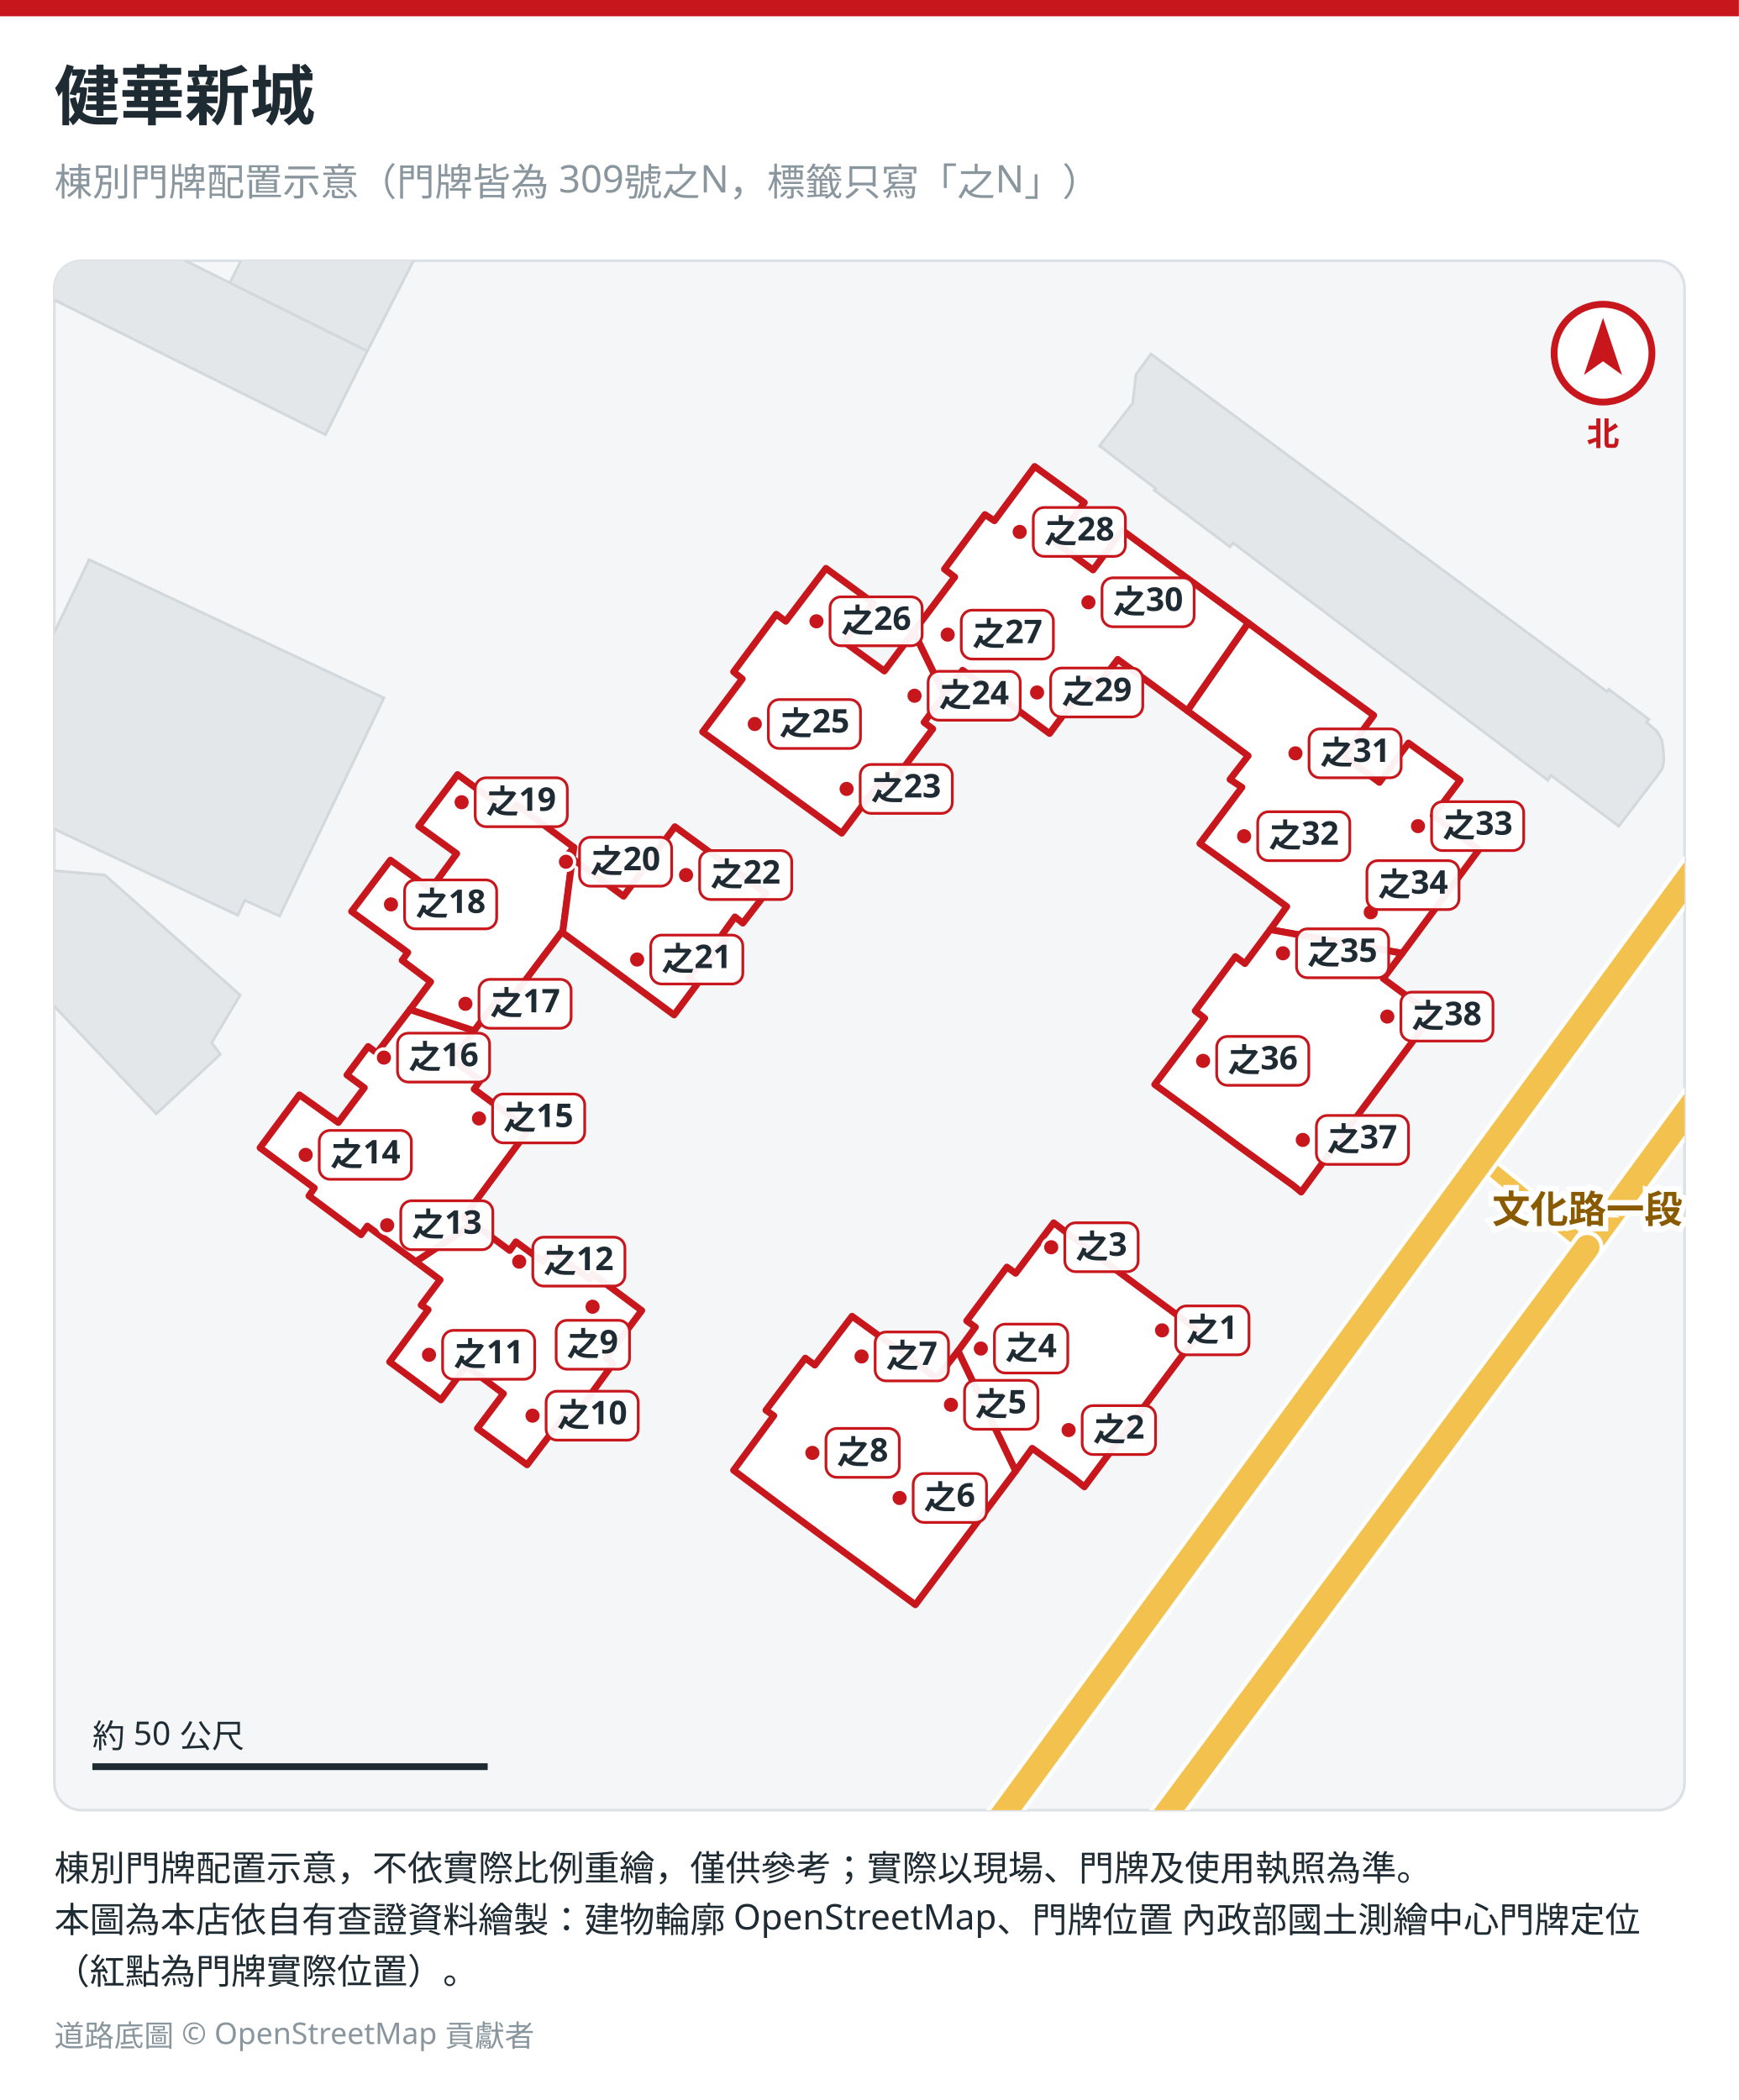
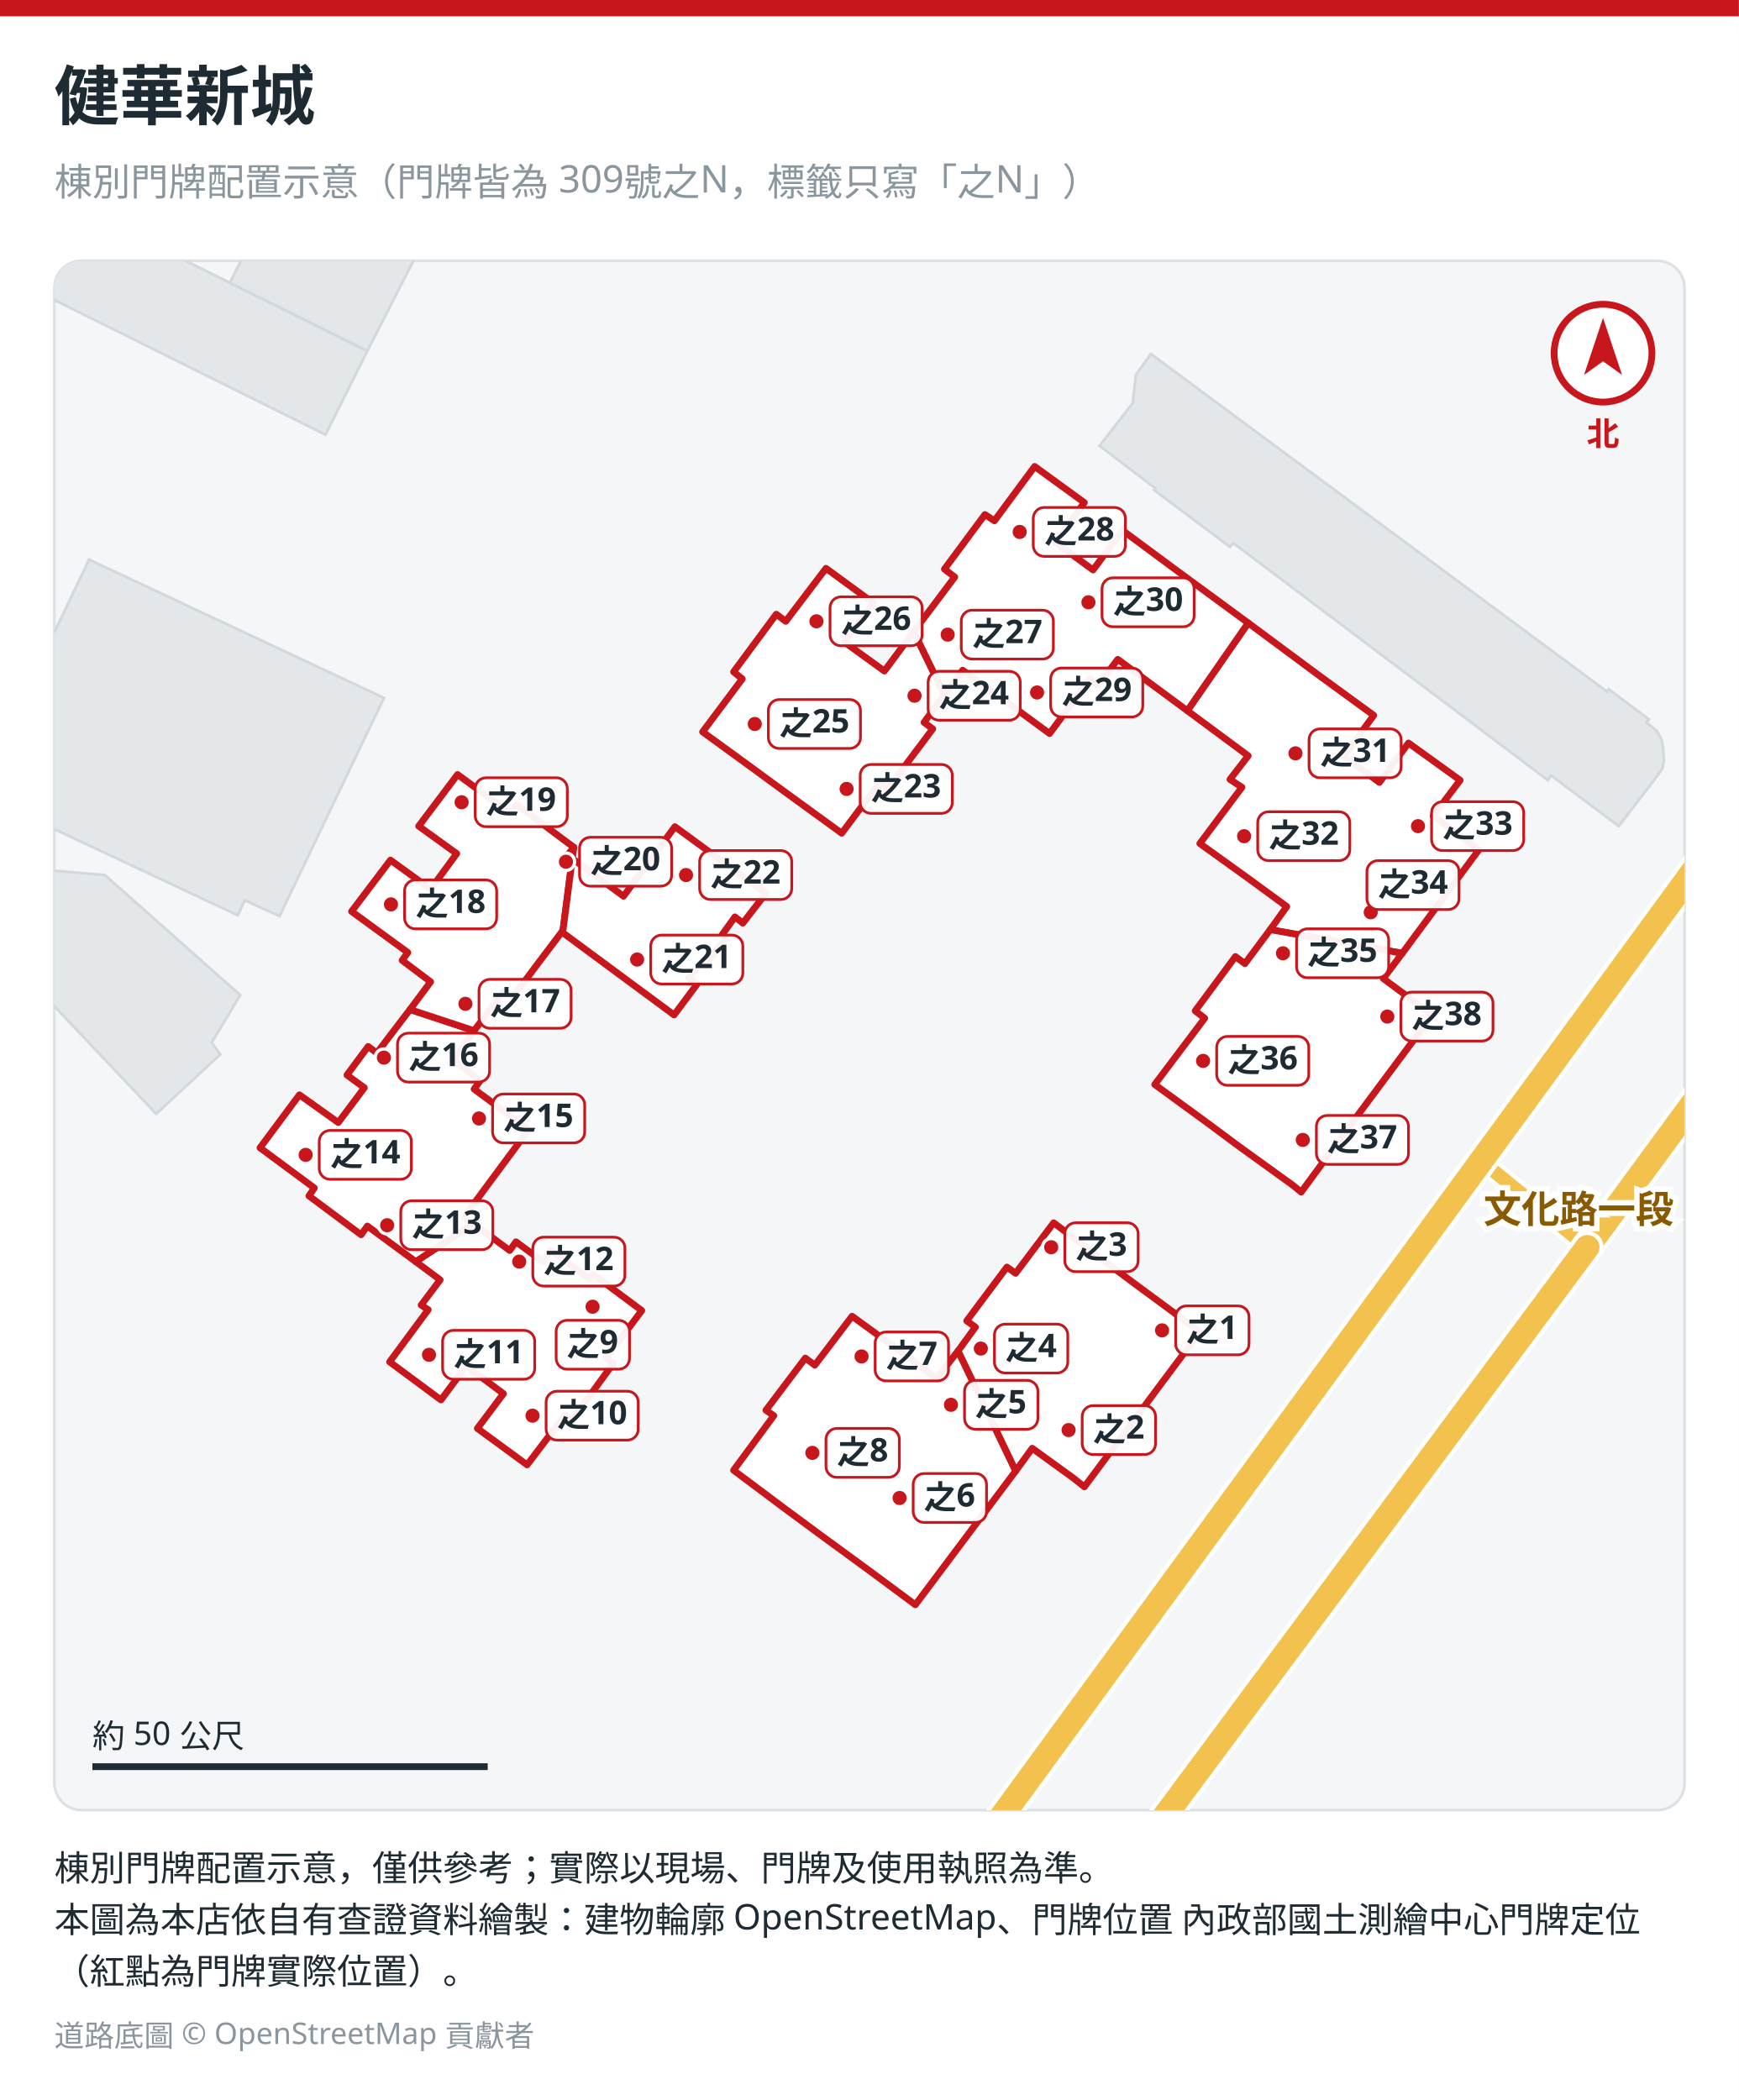
<svg xmlns="http://www.w3.org/2000/svg" viewBox="0 0 640 773" preserveAspectRatio="xMidYMin meet" style="width:100%;height:auto;max-width:1280px" font-family="Noto Sans TC, Microsoft JhengHei, PingFang TC, sans-serif">
  <rect width="100%" height="100%" fill="#FFFFFF" />
  <rect width="100%" height="6" fill="#C8161D" />
  <text x="20" y="44" font-size="24" font-weight="700" fill="#1F2B33">健華新城</text>
  <text x="20" y="72" font-size="14" fill="#8A969E">棟別門牌配置示意（門牌皆為 309號之N，標籤只寫「之N」）</text>
  <defs>
    <clipPath id="c">
      <rect x="20.0" y="96.0" width="600.0" height="570.3" rx="10" />
    </clipPath>
  </defs>
  <rect x="20.0" y="96.0" width="600.0" height="570.3" rx="10" fill="#F4F6F7" stroke="#DCE1E5" />
  <g clip-path="url(#c)">
    <path d="M-5.9,286.9 L32.8,206.0 L141.3,256.9 L102.9,337.2 L90.1,331.4 L87.5,336.9 L3.4,297.4 L5.7,292.4 Z" fill="#E3E7EA" stroke="#D2D8DC" stroke-width="1" />
    <path d="M-1.8,258.4 L-21.3,296.8 L-176.7,219.7 L-159.0,184.5 L-130.7,198.4 L-136.5,210.1 L-37.3,259.2 L-30.0,244.7 Z" fill="#E3E7EA" stroke="#D2D8DC" stroke-width="1" />
    <path d="M-81.3,21.8 L84.6,104.1 L135.2,129.2 L119.8,160.0 L-96.7,52.4 Z" fill="#E3E7EA" stroke="#D2D8DC" stroke-width="1" />
    <path d="M-19.3,304.3 L-33.8,323.8 L-8.2,340.1 L-11.1,344.8 L4.3,353.8 L57.5,410.0 L81.1,388.1 L77.9,383.8 L88.4,366.3 L38.6,322.1 L8.4,319.5 L11.0,316.0 Z" fill="#E3E7EA" stroke="#D2D8DC" stroke-width="1" />
    <path d="M150.4,-26.8 L200.1,-2.1 L173.1,52.4 L197.8,64.6 L184.4,91.3 L160.5,79.7 L135.2,129.2 L84.6,104.1 Z" fill="#E3E7EA" stroke="#D2D8DC" stroke-width="1" />
    <path d="M345.9,-9.3 L326.7,13.7 L347.9,31.1 L367.1,8.1 Z" fill="#E3E7EA" stroke="#D2D8DC" stroke-width="1" />
    <path d="M610.1,285.4 L611.9,282.8 L612.4,279.6 L612.1,275.5 L611.6,272.3 L609.8,269.1 L606.0,265.9 L606.9,264.8 L592.1,253.7 L591.5,254.6 L423.6,130.3 L418.1,137.9 L416.9,148.4 L404.7,164.1 L425.3,179.8 L424.8,180.4 L452.7,201.3 L453.9,199.9 L569.7,287.2 L570.8,285.4 L595.8,304.1 Z" fill="#E3E7EA" stroke="#D2D8DC" stroke-width="1" />
    <path d="M565.6,-97.5 L544.9,-16.6 L522.5,-22.1 L507.4,-25.9 L528.1,-106.5 Z" fill="#E3E7EA" stroke="#D2D8DC" stroke-width="1" />
    <path d="M437.8,-226.7 L404.7,-2.6 L411.9,-0.6 L450.9,-71.6 L478.3,-222.6 Z" fill="#E3E7EA" stroke="#D2D8DC" stroke-width="1" />
    <path d="M522.5,-22.1 L544.9,-16.6 L581.9,-7.0 L603.4,-1.2 L596.7,23.8 L515.8,2.9 Z" fill="#E3E7EA" stroke="#D2D8DC" stroke-width="1" />
    <path d="M596.7,-59.1 L632.2,-49.2 L617.4,2.6 L603.4,-1.2 L581.9,-7.0 Z" fill="#E3E7EA" stroke="#D2D8DC" stroke-width="1" />
    <path d="M640.4,144.6 L691.9,178.6 L703.2,161.8 L730.6,120.7 L674.7,84.1 L672.7,87.0 L665.7,82.6 L631.3,133.8 L642.7,141.1 Z" fill="#E3E7EA" stroke="#D2D8DC" stroke-width="1" />
    <path d="M547.5,429.2 L584.2,459.1" fill="none" stroke="#FFFFFF" stroke-width="8" stroke-linecap="round" stroke-linejoin="round" />
    <path d="M547.5,429.2 L584.2,459.1" fill="none" stroke="#F2C14E" stroke-width="5" stroke-linecap="round" stroke-linejoin="round" />
    <path d="M776.3,196.1 L860.9,247.9 L1118.2,320.3 L1124.0,313.4 L1160.9,316.3 L1252.0,380.6 L1593.0,530.4" fill="none" stroke="#FFFFFF" stroke-width="8" stroke-linecap="round" stroke-linejoin="round" />
    <path d="M776.3,196.1 L860.9,247.9 L1118.2,320.3 L1124.0,313.4 L1160.9,316.3 L1252.0,380.6 L1593.0,530.4" fill="none" stroke="#F2C14E" stroke-width="5" stroke-linecap="round" stroke-linejoin="round" />
    <path d="M732.3,161.2 L776.3,196.1" fill="none" stroke="#FFFFFF" stroke-width="8" stroke-linecap="round" stroke-linejoin="round" />
    <path d="M732.3,161.2 L776.3,196.1" fill="none" stroke="#F2C14E" stroke-width="5" stroke-linecap="round" stroke-linejoin="round" />
    <path d="M914.5,-133.3 L649.4,284.8 L65.1,1083.6" fill="none" stroke="#FFFFFF" stroke-width="12" stroke-linecap="round" stroke-linejoin="round" />
    <path d="M914.5,-133.3 L649.4,284.8 L65.1,1083.6" fill="none" stroke="#F2C14E" stroke-width="9" stroke-linecap="round" stroke-linejoin="round" />
    <path d="M584.2,459.1 L765.8,211.5 L890.9,18.3 L1118.7,-402.2" fill="none" stroke="#FFFFFF" stroke-width="12" stroke-linecap="round" stroke-linejoin="round" />
    <path d="M584.2,459.1 L765.8,211.5 L890.9,18.3 L1118.7,-402.2" fill="none" stroke="#F2C14E" stroke-width="9" stroke-linecap="round" stroke-linejoin="round" />
    <path d="M98.3,1113.3 L584.2,459.1" fill="none" stroke="#FFFFFF" stroke-width="12" stroke-linecap="round" stroke-linejoin="round" />
    <path d="M98.3,1113.3 L584.2,459.1" fill="none" stroke="#F2C14E" stroke-width="9" stroke-linecap="round" stroke-linejoin="round" />
    <path d="M437.0,261.6 L459.4,278.2 L452.7,286.9 L457.1,289.8 L441.6,310.5 L459.4,323.3 L473.6,333.7 L467.5,342.2 L516.1,350.9 L544.3,312.8 L527.5,300.3 L537.4,287.2 L518.4,273.5 L507.7,288.0 L494.6,278.4 L505.6,263.3 L486.1,249.1 L459.4,229.3 Z" fill="#FFFFFF" stroke="#C8161D" stroke-width="2.5" stroke-linejoin="round" />
    <path d="M467.5,342.2 L458.2,354.7 L454.7,352.1 L439.9,372.1 L443.4,374.8 L425.0,399.2 L444.2,413.2 L455.9,421.9 L476.0,436.4 L478.9,438.8 L496.9,414.3 L512.0,394.0 L527.2,373.6 L523.7,371.0 L509.1,360.2 L516.1,350.9 Z" fill="#FFFFFF" stroke="#C8161D" stroke-width="2.5" stroke-linejoin="round" />
    <path d="M258.6,269.4 L276.6,282.5 L289.7,292.1 L309.8,306.7 L323.8,288.0 L326.7,290.4 L343.3,268.3 L340.1,265.9 L347.6,255.7 L336.3,232.5 L325.5,247.0 L310.7,236.3 L321.5,222.0 L304.0,209.2 L289.2,228.7 L285.7,226.1 L270.0,247.3 L273.2,249.9 Z" fill="#FFFFFF" stroke="#C8161D" stroke-width="2.5" stroke-linejoin="round" />
    <path d="M347.6,255.7 L354.3,246.7 L366.8,255.7 L386.3,270.0 L401.2,249.9 L404.1,252.3 L411.4,242.7 L437.0,261.6 L459.4,229.3 L431.2,208.6 L413.1,195.2 L402.3,209.8 L388.4,199.6 L399.1,185.0 L380.8,171.7 L366.0,191.7 L362.5,189.4 L347.6,209.5 L351.4,212.4 L336.3,232.5 Z" fill="#FFFFFF" stroke="#C8161D" stroke-width="2.5" stroke-linejoin="round" />
    <path d="M175.7,525.8 L194.0,539.2 L208.0,520.8 L210.6,522.6 L225.7,501.9 L223.1,499.9 L236.2,482.4 L218.2,469.0 L217.0,470.8 L202.7,460.3 L199.8,464.4 L189.9,457.1 L187.6,460.3 L174.2,450.4 L153.0,464.4 L162.0,471.1 L155.0,480.4 L157.6,482.1 L143.4,501.3 L162.3,515.3 L171.6,502.8 L185.3,513.0 Z" fill="#FFFFFF" stroke="#C8161D" stroke-width="2.5" stroke-linejoin="round" />
    <path d="M174.2,450.4 L170.7,448.1 L180.6,434.7 L194.6,415.8 L174.5,400.9 L176.8,397.7 L166.7,390.2 L174.5,379.4 L150.9,371.6 L138.7,387.6 L135.5,385.2 L127.7,395.7 L134.1,400.4 L124.5,413.2 L110.2,403.0 L95.7,422.5 L115.7,437.3 L113.7,440.2 L132.9,454.5 L135.2,451.3 L153.0,464.4 Z" fill="#FFFFFF" stroke="#C8161D" stroke-width="2.5" stroke-linejoin="round" />
    <path d="M174.5,379.4 L185.6,364.6 L188.8,366.9 L196.9,356.1 L206.8,343.0 L207.1,343.3 L210.6,316.0 L208.8,314.8 L211.2,311.9 L190.2,296.2 L187.9,299.4 L168.4,285.1 L154.1,304.1 L168.1,314.2 L158.5,327.3 L143.7,316.6 L129.4,335.5 L150.1,350.6 L148.0,353.5 L158.5,361.4 L150.9,371.6 Z" fill="#FFFFFF" stroke="#C8161D" stroke-width="2.5" stroke-linejoin="round" />
    <path d="M207.1,343.3 L248.1,373.6 L256.6,362.2 L253.4,359.9 L258.0,354.1 L259.5,355.3 L267.3,345.1 L265.9,343.9 L270.5,337.5 L273.4,339.8 L281.9,328.8 L248.4,304.3 L234.2,323.5 L229.5,329.9 L210.6,316.0 L211.2,311.9 Z" fill="#FFFFFF" stroke="#C8161D" stroke-width="2.5" stroke-linejoin="round" />
    <path d="M373.8,541.5 L379.9,533.1 L395.1,544.1 L399.1,547.3 L412.5,529.3 L427.7,508.9 L441.6,490.3 L437.8,487.4 L419.2,473.7 L405.5,463.5 L387.8,450.1 L373.8,468.7 L370.6,466.4 L355.8,486.2 L359.0,488.5 L352.6,497.3 Z" fill="#FFFFFF" stroke="#C8161D" stroke-width="2.5" stroke-linejoin="round" />
    <path d="M270.0,541.2 L288.3,554.9 L301.7,564.8 L320.3,578.4 L336.9,590.7 L373.8,541.5 L352.6,497.3 L344.7,507.4 L330.8,497.0 L313.6,484.5 L299.9,502.5 L296.4,499.9 L281.9,519.1 L284.8,521.1 Z" fill="#FFFFFF" stroke="#C8161D" stroke-width="2.5" stroke-linejoin="round" />
  </g>
-   <text x="584.2" y="450.1" font-size="14" font-weight="700" fill="#8A5A00" text-anchor="middle" stroke="#FFFFFF" stroke-width="4" paint-order="stroke">文化路一段</text>
+   <text x="581.0" y="450.1" font-size="14" font-weight="700" fill="#8A5A00" text-anchor="middle" stroke="#FFFFFF" stroke-width="4" paint-order="stroke">文化路一段</text>
  <circle cx="112.5" cy="425.1" r="3.2" fill="#C8161D" stroke="#FFFFFF" stroke-width="1.2" />
  <circle cx="141.3" cy="389.3" r="3.2" fill="#C8161D" stroke="#FFFFFF" stroke-width="1.2" />
  <circle cx="142.5" cy="451.0" r="3.2" fill="#C8161D" stroke="#FFFFFF" stroke-width="1.2" />
  <circle cx="143.9" cy="332.9" r="3.2" fill="#C8161D" stroke="#FFFFFF" stroke-width="1.2" />
  <circle cx="157.9" cy="498.7" r="3.2" fill="#C8161D" stroke="#FFFFFF" stroke-width="1.2" />
  <circle cx="169.9" cy="295.3" r="3.2" fill="#C8161D" stroke="#FFFFFF" stroke-width="1.2" />
  <circle cx="171.3" cy="369.5" r="3.2" fill="#C8161D" stroke="#FFFFFF" stroke-width="1.2" />
  <circle cx="176.3" cy="411.7" r="3.2" fill="#C8161D" stroke="#FFFFFF" stroke-width="1.2" />
  <circle cx="191.1" cy="464.4" r="3.2" fill="#C8161D" stroke="#FFFFFF" stroke-width="1.2" />
  <circle cx="196.0" cy="521.1" r="3.2" fill="#C8161D" stroke="#FFFFFF" stroke-width="1.2" />
  <circle cx="208.3" cy="317.2" r="3.2" fill="#C8161D" stroke="#FFFFFF" stroke-width="1.2" />
  <circle cx="218.1" cy="481.0" r="3.2" fill="#C8161D" stroke="#FFFFFF" stroke-width="1.2" />
  <circle cx="234.5" cy="353.2" r="3.2" fill="#C8161D" stroke="#FFFFFF" stroke-width="1.2" />
  <circle cx="252.5" cy="322.1" r="3.2" fill="#C8161D" stroke="#FFFFFF" stroke-width="1.2" />
  <circle cx="277.8" cy="266.5" r="3.2" fill="#C8161D" stroke="#FFFFFF" stroke-width="1.2" />
  <circle cx="299.0" cy="534.8" r="3.2" fill="#C8161D" stroke="#FFFFFF" stroke-width="1.2" />
  <circle cx="300.5" cy="228.7" r="3.2" fill="#C8161D" stroke="#FFFFFF" stroke-width="1.2" />
  <circle cx="311.6" cy="290.4" r="3.2" fill="#C8161D" stroke="#FFFFFF" stroke-width="1.2" />
  <circle cx="317.1" cy="499.3" r="3.2" fill="#C8161D" stroke="#FFFFFF" stroke-width="1.2" />
  <circle cx="331.1" cy="551.4" r="3.2" fill="#C8161D" stroke="#FFFFFF" stroke-width="1.2" />
  <circle cx="336.6" cy="256.1" r="3.2" fill="#C8161D" stroke="#FFFFFF" stroke-width="1.2" />
  <circle cx="348.8" cy="233.6" r="3.2" fill="#C8161D" stroke="#FFFFFF" stroke-width="1.2" />
  <circle cx="350.0" cy="517.1" r="3.2" fill="#C8161D" stroke="#FFFFFF" stroke-width="1.2" />
  <circle cx="361.0" cy="496.4" r="3.2" fill="#C8161D" stroke="#FFFFFF" stroke-width="1.2" />
  <circle cx="375.3" cy="195.8" r="3.2" fill="#C8161D" stroke="#FFFFFF" stroke-width="1.2" />
  <circle cx="381.7" cy="254.9" r="3.2" fill="#C8161D" stroke="#FFFFFF" stroke-width="1.2" />
  <circle cx="386.9" cy="459.1" r="3.2" fill="#C8161D" stroke="#FFFFFF" stroke-width="1.2" />
  <circle cx="393.3" cy="526.4" r="3.2" fill="#C8161D" stroke="#FFFFFF" stroke-width="1.2" />
  <circle cx="400.6" cy="221.7" r="3.2" fill="#C8161D" stroke="#FFFFFF" stroke-width="1.2" />
  <circle cx="427.7" cy="489.7" r="3.2" fill="#C8161D" stroke="#FFFFFF" stroke-width="1.2" />
  <circle cx="442.8" cy="390.5" r="3.2" fill="#C8161D" stroke="#FFFFFF" stroke-width="1.2" />
  <circle cx="457.9" cy="307.8" r="3.2" fill="#C8161D" stroke="#FFFFFF" stroke-width="1.2" />
  <circle cx="472.2" cy="350.9" r="3.2" fill="#C8161D" stroke="#FFFFFF" stroke-width="1.2" />
  <circle cx="476.8" cy="277.3" r="3.2" fill="#C8161D" stroke="#FFFFFF" stroke-width="1.2" />
  <circle cx="479.5" cy="419.6" r="3.2" fill="#C8161D" stroke="#FFFFFF" stroke-width="1.2" />
  <circle cx="504.5" cy="335.8" r="3.2" fill="#C8161D" stroke="#FFFFFF" stroke-width="1.2" />
  <circle cx="510.6" cy="374.2" r="3.2" fill="#C8161D" stroke="#FFFFFF" stroke-width="1.2" />
  <circle cx="521.9" cy="304.1" r="3.2" fill="#C8161D" stroke="#FFFFFF" stroke-width="1.2" />
  <rect x="117.5" y="416.1" width="33.9" height="18.0" rx="4" fill="#FFFFFF" fill-opacity="0.94" stroke="#C8161D" stroke-width="1" />
  <text x="134.5" y="429.1" font-size="12" font-weight="700" fill="#1F2B33" text-anchor="middle">之14</text>
  <rect x="146.3" y="380.3" width="33.9" height="18.0" rx="4" fill="#FFFFFF" fill-opacity="0.94" stroke="#C8161D" stroke-width="1" />
  <text x="163.3" y="393.3" font-size="12" font-weight="700" fill="#1F2B33" text-anchor="middle">之16</text>
  <rect x="147.5" y="442.0" width="33.9" height="18.0" rx="4" fill="#FFFFFF" fill-opacity="0.94" stroke="#C8161D" stroke-width="1" />
  <text x="164.5" y="455.0" font-size="12" font-weight="700" fill="#1F2B33" text-anchor="middle">之13</text>
  <rect x="148.9" y="323.9" width="33.9" height="18.0" rx="4" fill="#FFFFFF" fill-opacity="0.94" stroke="#C8161D" stroke-width="1" />
  <text x="165.9" y="336.9" font-size="12" font-weight="700" fill="#1F2B33" text-anchor="middle">之18</text>
  <rect x="162.9" y="489.7" width="33.9" height="18.0" rx="4" fill="#FFFFFF" fill-opacity="0.94" stroke="#C8161D" stroke-width="1" />
  <text x="179.9" y="502.7" font-size="12" font-weight="700" fill="#1F2B33" text-anchor="middle">之11</text>
  <rect x="174.9" y="286.3" width="33.9" height="18.0" rx="4" fill="#FFFFFF" fill-opacity="0.94" stroke="#C8161D" stroke-width="1" />
  <text x="191.8" y="299.3" font-size="12" font-weight="700" fill="#1F2B33" text-anchor="middle">之19</text>
  <rect x="176.3" y="360.5" width="33.9" height="18.0" rx="4" fill="#FFFFFF" fill-opacity="0.94" stroke="#C8161D" stroke-width="1" />
  <text x="193.3" y="373.5" font-size="12" font-weight="700" fill="#1F2B33" text-anchor="middle">之17</text>
  <rect x="181.3" y="402.7" width="33.9" height="18.0" rx="4" fill="#FFFFFF" fill-opacity="0.94" stroke="#C8161D" stroke-width="1" />
  <text x="198.2" y="415.7" font-size="12" font-weight="700" fill="#1F2B33" text-anchor="middle">之15</text>
  <rect x="196.1" y="455.4" width="33.9" height="18.0" rx="4" fill="#FFFFFF" fill-opacity="0.94" stroke="#C8161D" stroke-width="1" />
  <text x="213.0" y="468.4" font-size="12" font-weight="700" fill="#1F2B33" text-anchor="middle">之12</text>
  <rect x="201.0" y="512.1" width="33.9" height="18.0" rx="4" fill="#FFFFFF" fill-opacity="0.94" stroke="#C8161D" stroke-width="1" />
  <text x="218.0" y="525.1" font-size="12" font-weight="700" fill="#1F2B33" text-anchor="middle">之10</text>
  <rect x="213.3" y="308.2" width="33.9" height="18.0" rx="4" fill="#FFFFFF" fill-opacity="0.94" stroke="#C8161D" stroke-width="1" />
  <text x="230.2" y="321.2" font-size="12" font-weight="700" fill="#1F2B33" text-anchor="middle">之20</text>
  <rect x="204.7" y="486.0" width="27.0" height="18.0" rx="4" fill="#FFFFFF" fill-opacity="0.94" stroke="#C8161D" stroke-width="1" />
  <text x="218.1" y="499.0" font-size="12" font-weight="700" fill="#1F2B33" text-anchor="middle">之9</text>
  <rect x="239.5" y="344.2" width="33.9" height="18.0" rx="4" fill="#FFFFFF" fill-opacity="0.94" stroke="#C8161D" stroke-width="1" />
  <text x="256.4" y="357.2" font-size="12" font-weight="700" fill="#1F2B33" text-anchor="middle">之21</text>
  <rect x="257.5" y="313.1" width="33.9" height="18.0" rx="4" fill="#FFFFFF" fill-opacity="0.94" stroke="#C8161D" stroke-width="1" />
  <text x="274.4" y="326.1" font-size="12" font-weight="700" fill="#1F2B33" text-anchor="middle">之22</text>
  <rect x="282.8" y="257.5" width="33.9" height="18.0" rx="4" fill="#FFFFFF" fill-opacity="0.94" stroke="#C8161D" stroke-width="1" />
  <text x="299.8" y="270.5" font-size="12" font-weight="700" fill="#1F2B33" text-anchor="middle">之25</text>
  <rect x="304.0" y="525.8" width="27.0" height="18.0" rx="4" fill="#FFFFFF" fill-opacity="0.94" stroke="#C8161D" stroke-width="1" />
  <text x="317.5" y="538.8" font-size="12" font-weight="700" fill="#1F2B33" text-anchor="middle">之8</text>
  <rect x="305.5" y="219.7" width="33.9" height="18.0" rx="4" fill="#FFFFFF" fill-opacity="0.94" stroke="#C8161D" stroke-width="1" />
  <text x="322.5" y="232.7" font-size="12" font-weight="700" fill="#1F2B33" text-anchor="middle">之26</text>
  <rect x="316.6" y="281.4" width="33.9" height="18.0" rx="4" fill="#FFFFFF" fill-opacity="0.94" stroke="#C8161D" stroke-width="1" />
  <text x="333.5" y="294.4" font-size="12" font-weight="700" fill="#1F2B33" text-anchor="middle">之23</text>
  <rect x="322.1" y="490.3" width="27.0" height="18.0" rx="4" fill="#FFFFFF" fill-opacity="0.94" stroke="#C8161D" stroke-width="1" />
  <text x="335.6" y="503.3" font-size="12" font-weight="700" fill="#1F2B33" text-anchor="middle">之7</text>
  <rect x="336.1" y="542.4" width="27.0" height="18.0" rx="4" fill="#FFFFFF" fill-opacity="0.94" stroke="#C8161D" stroke-width="1" />
  <text x="349.5" y="555.4" font-size="12" font-weight="700" fill="#1F2B33" text-anchor="middle">之6</text>
  <rect x="341.6" y="247.1" width="33.9" height="18.0" rx="4" fill="#FFFFFF" fill-opacity="0.94" stroke="#C8161D" stroke-width="1" />
  <text x="358.5" y="260.1" font-size="12" font-weight="700" fill="#1F2B33" text-anchor="middle">之24</text>
  <rect x="353.8" y="224.6" width="33.9" height="18.0" rx="4" fill="#FFFFFF" fill-opacity="0.94" stroke="#C8161D" stroke-width="1" />
  <text x="370.8" y="237.6" font-size="12" font-weight="700" fill="#1F2B33" text-anchor="middle">之27</text>
  <rect x="355.0" y="508.1" width="27.0" height="18.0" rx="4" fill="#FFFFFF" fill-opacity="0.94" stroke="#C8161D" stroke-width="1" />
  <text x="368.4" y="521.1" font-size="12" font-weight="700" fill="#1F2B33" text-anchor="middle">之5</text>
  <rect x="366.0" y="487.4" width="27.0" height="18.0" rx="4" fill="#FFFFFF" fill-opacity="0.94" stroke="#C8161D" stroke-width="1" />
  <text x="379.5" y="500.4" font-size="12" font-weight="700" fill="#1F2B33" text-anchor="middle">之4</text>
  <rect x="380.3" y="186.8" width="33.9" height="18.0" rx="4" fill="#FFFFFF" fill-opacity="0.94" stroke="#C8161D" stroke-width="1" />
  <text x="397.3" y="199.8" font-size="12" font-weight="700" fill="#1F2B33" text-anchor="middle">之28</text>
  <rect x="386.7" y="245.9" width="33.9" height="18.0" rx="4" fill="#FFFFFF" fill-opacity="0.94" stroke="#C8161D" stroke-width="1" />
  <text x="403.7" y="258.9" font-size="12" font-weight="700" fill="#1F2B33" text-anchor="middle">之29</text>
  <rect x="391.9" y="450.1" width="27.0" height="18.0" rx="4" fill="#FFFFFF" fill-opacity="0.94" stroke="#C8161D" stroke-width="1" />
  <text x="405.4" y="463.1" font-size="12" font-weight="700" fill="#1F2B33" text-anchor="middle">之3</text>
  <rect x="398.3" y="517.4" width="27.0" height="18.0" rx="4" fill="#FFFFFF" fill-opacity="0.94" stroke="#C8161D" stroke-width="1" />
  <text x="411.8" y="530.4" font-size="12" font-weight="700" fill="#1F2B33" text-anchor="middle">之2</text>
  <rect x="405.6" y="212.7" width="33.9" height="18.0" rx="4" fill="#FFFFFF" fill-opacity="0.94" stroke="#C8161D" stroke-width="1" />
  <text x="422.6" y="225.7" font-size="12" font-weight="700" fill="#1F2B33" text-anchor="middle">之30</text>
  <rect x="432.7" y="480.7" width="27.0" height="18.0" rx="4" fill="#FFFFFF" fill-opacity="0.94" stroke="#C8161D" stroke-width="1" />
  <text x="446.1" y="493.7" font-size="12" font-weight="700" fill="#1F2B33" text-anchor="middle">之1</text>
  <rect x="447.8" y="381.5" width="33.9" height="18.0" rx="4" fill="#FFFFFF" fill-opacity="0.94" stroke="#C8161D" stroke-width="1" />
  <text x="464.8" y="394.5" font-size="12" font-weight="700" fill="#1F2B33" text-anchor="middle">之36</text>
  <rect x="462.9" y="298.8" width="33.9" height="18.0" rx="4" fill="#FFFFFF" fill-opacity="0.94" stroke="#C8161D" stroke-width="1" />
  <text x="479.9" y="311.8" font-size="12" font-weight="700" fill="#1F2B33" text-anchor="middle">之32</text>
  <rect x="477.2" y="341.9" width="33.9" height="18.0" rx="4" fill="#FFFFFF" fill-opacity="0.94" stroke="#C8161D" stroke-width="1" />
  <text x="494.1" y="354.9" font-size="12" font-weight="700" fill="#1F2B33" text-anchor="middle">之35</text>
  <rect x="481.8" y="268.3" width="33.9" height="18.0" rx="4" fill="#FFFFFF" fill-opacity="0.94" stroke="#C8161D" stroke-width="1" />
  <text x="498.8" y="281.3" font-size="12" font-weight="700" fill="#1F2B33" text-anchor="middle">之31</text>
  <rect x="484.5" y="410.6" width="33.9" height="18.0" rx="4" fill="#FFFFFF" fill-opacity="0.94" stroke="#C8161D" stroke-width="1" />
  <text x="501.4" y="423.6" font-size="12" font-weight="700" fill="#1F2B33" text-anchor="middle">之37</text>
  <rect x="503.1" y="316.8" width="33.9" height="18.0" rx="4" fill="#FFFFFF" fill-opacity="0.94" stroke="#C8161D" stroke-width="1" />
  <text x="520.1" y="329.8" font-size="12" font-weight="700" fill="#1F2B33" text-anchor="middle">之34</text>
  <rect x="515.6" y="365.2" width="33.9" height="18.0" rx="4" fill="#FFFFFF" fill-opacity="0.94" stroke="#C8161D" stroke-width="1" />
  <text x="532.5" y="378.2" font-size="12" font-weight="700" fill="#1F2B33" text-anchor="middle">之38</text>
  <rect x="526.9" y="295.1" width="33.9" height="18.0" rx="4" fill="#FFFFFF" fill-opacity="0.94" stroke="#C8161D" stroke-width="1" />
  <text x="543.9" y="308.1" font-size="12" font-weight="700" fill="#1F2B33" text-anchor="middle">之33</text>
  <circle cx="590.0" cy="130.0" r="18" fill="#FFFFFF" stroke="#C8161D" stroke-width="2.5" />
  <path d="M590.0,117.0 L597.0,138.0 L590.0,133.0 L583.0,138.0 Z" fill="#C8161D" />
  <text x="590.0" y="164.0" font-size="12" font-weight="700" fill="#C8161D" text-anchor="middle">北</text>
  <line x1="34.0" y1="650.3" x2="179.5" y2="650.3" stroke="#1F2B33" stroke-width="2.5" />
  <text x="34.0" y="643.3" font-size="12" fill="#1F2B33">約 50 公尺</text>
-   <text x="20" y="692.3" font-size="13" fill="#1F2B33">棟別門牌配置示意，不依實際比例重繪，僅供參考；實際以現場、門牌及使用執照為準。</text>
+   <text x="20" y="692.3" font-size="13" fill="#1F2B33">棟別門牌配置示意，僅供參考；實際以現場、門牌及使用執照為準。</text>
  <text x="20" y="711.3" font-size="13" fill="#1F2B33">本圖為本店依自有查證資料繪製：建物輪廓 OpenStreetMap、門牌位置 內政部國土測繪中心門牌定位</text>
  <text x="20" y="730.3" font-size="13" fill="#1F2B33">（紅點為門牌實際位置）。</text>
  <text x="20" y="753.3" font-size="11" fill="#8A969E">道路底圖 © OpenStreetMap 貢獻者</text>
</svg>
